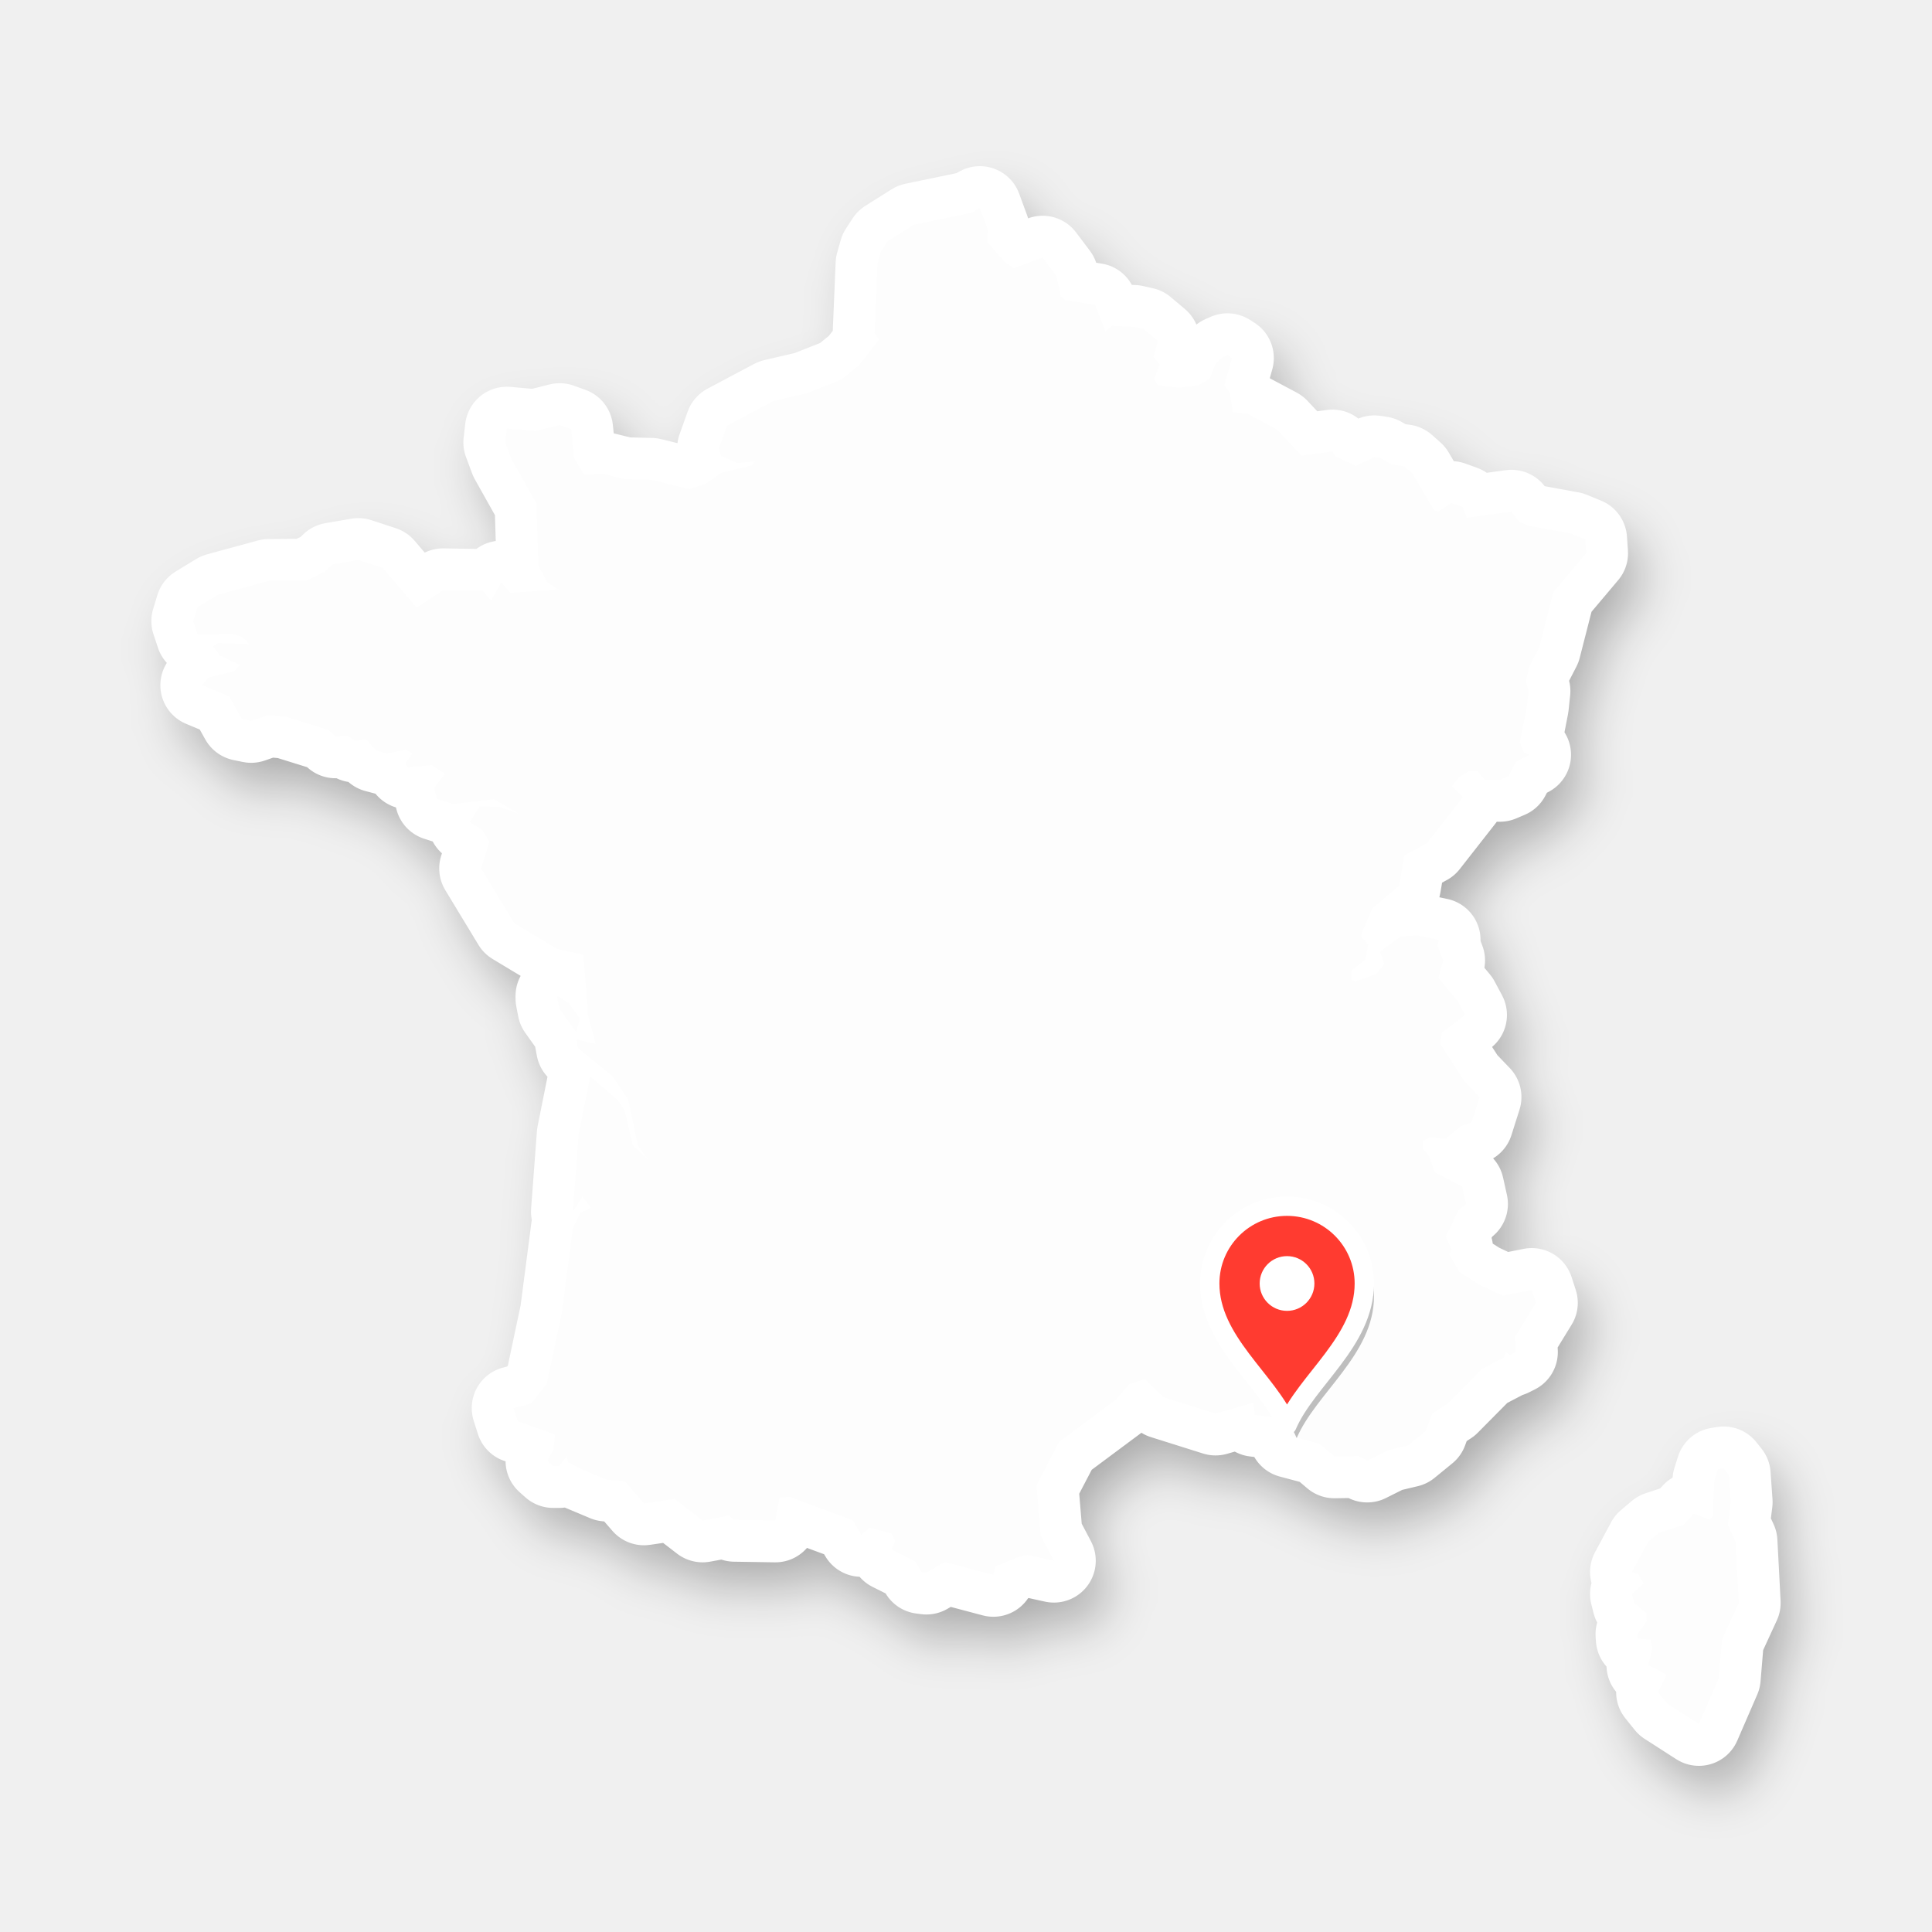
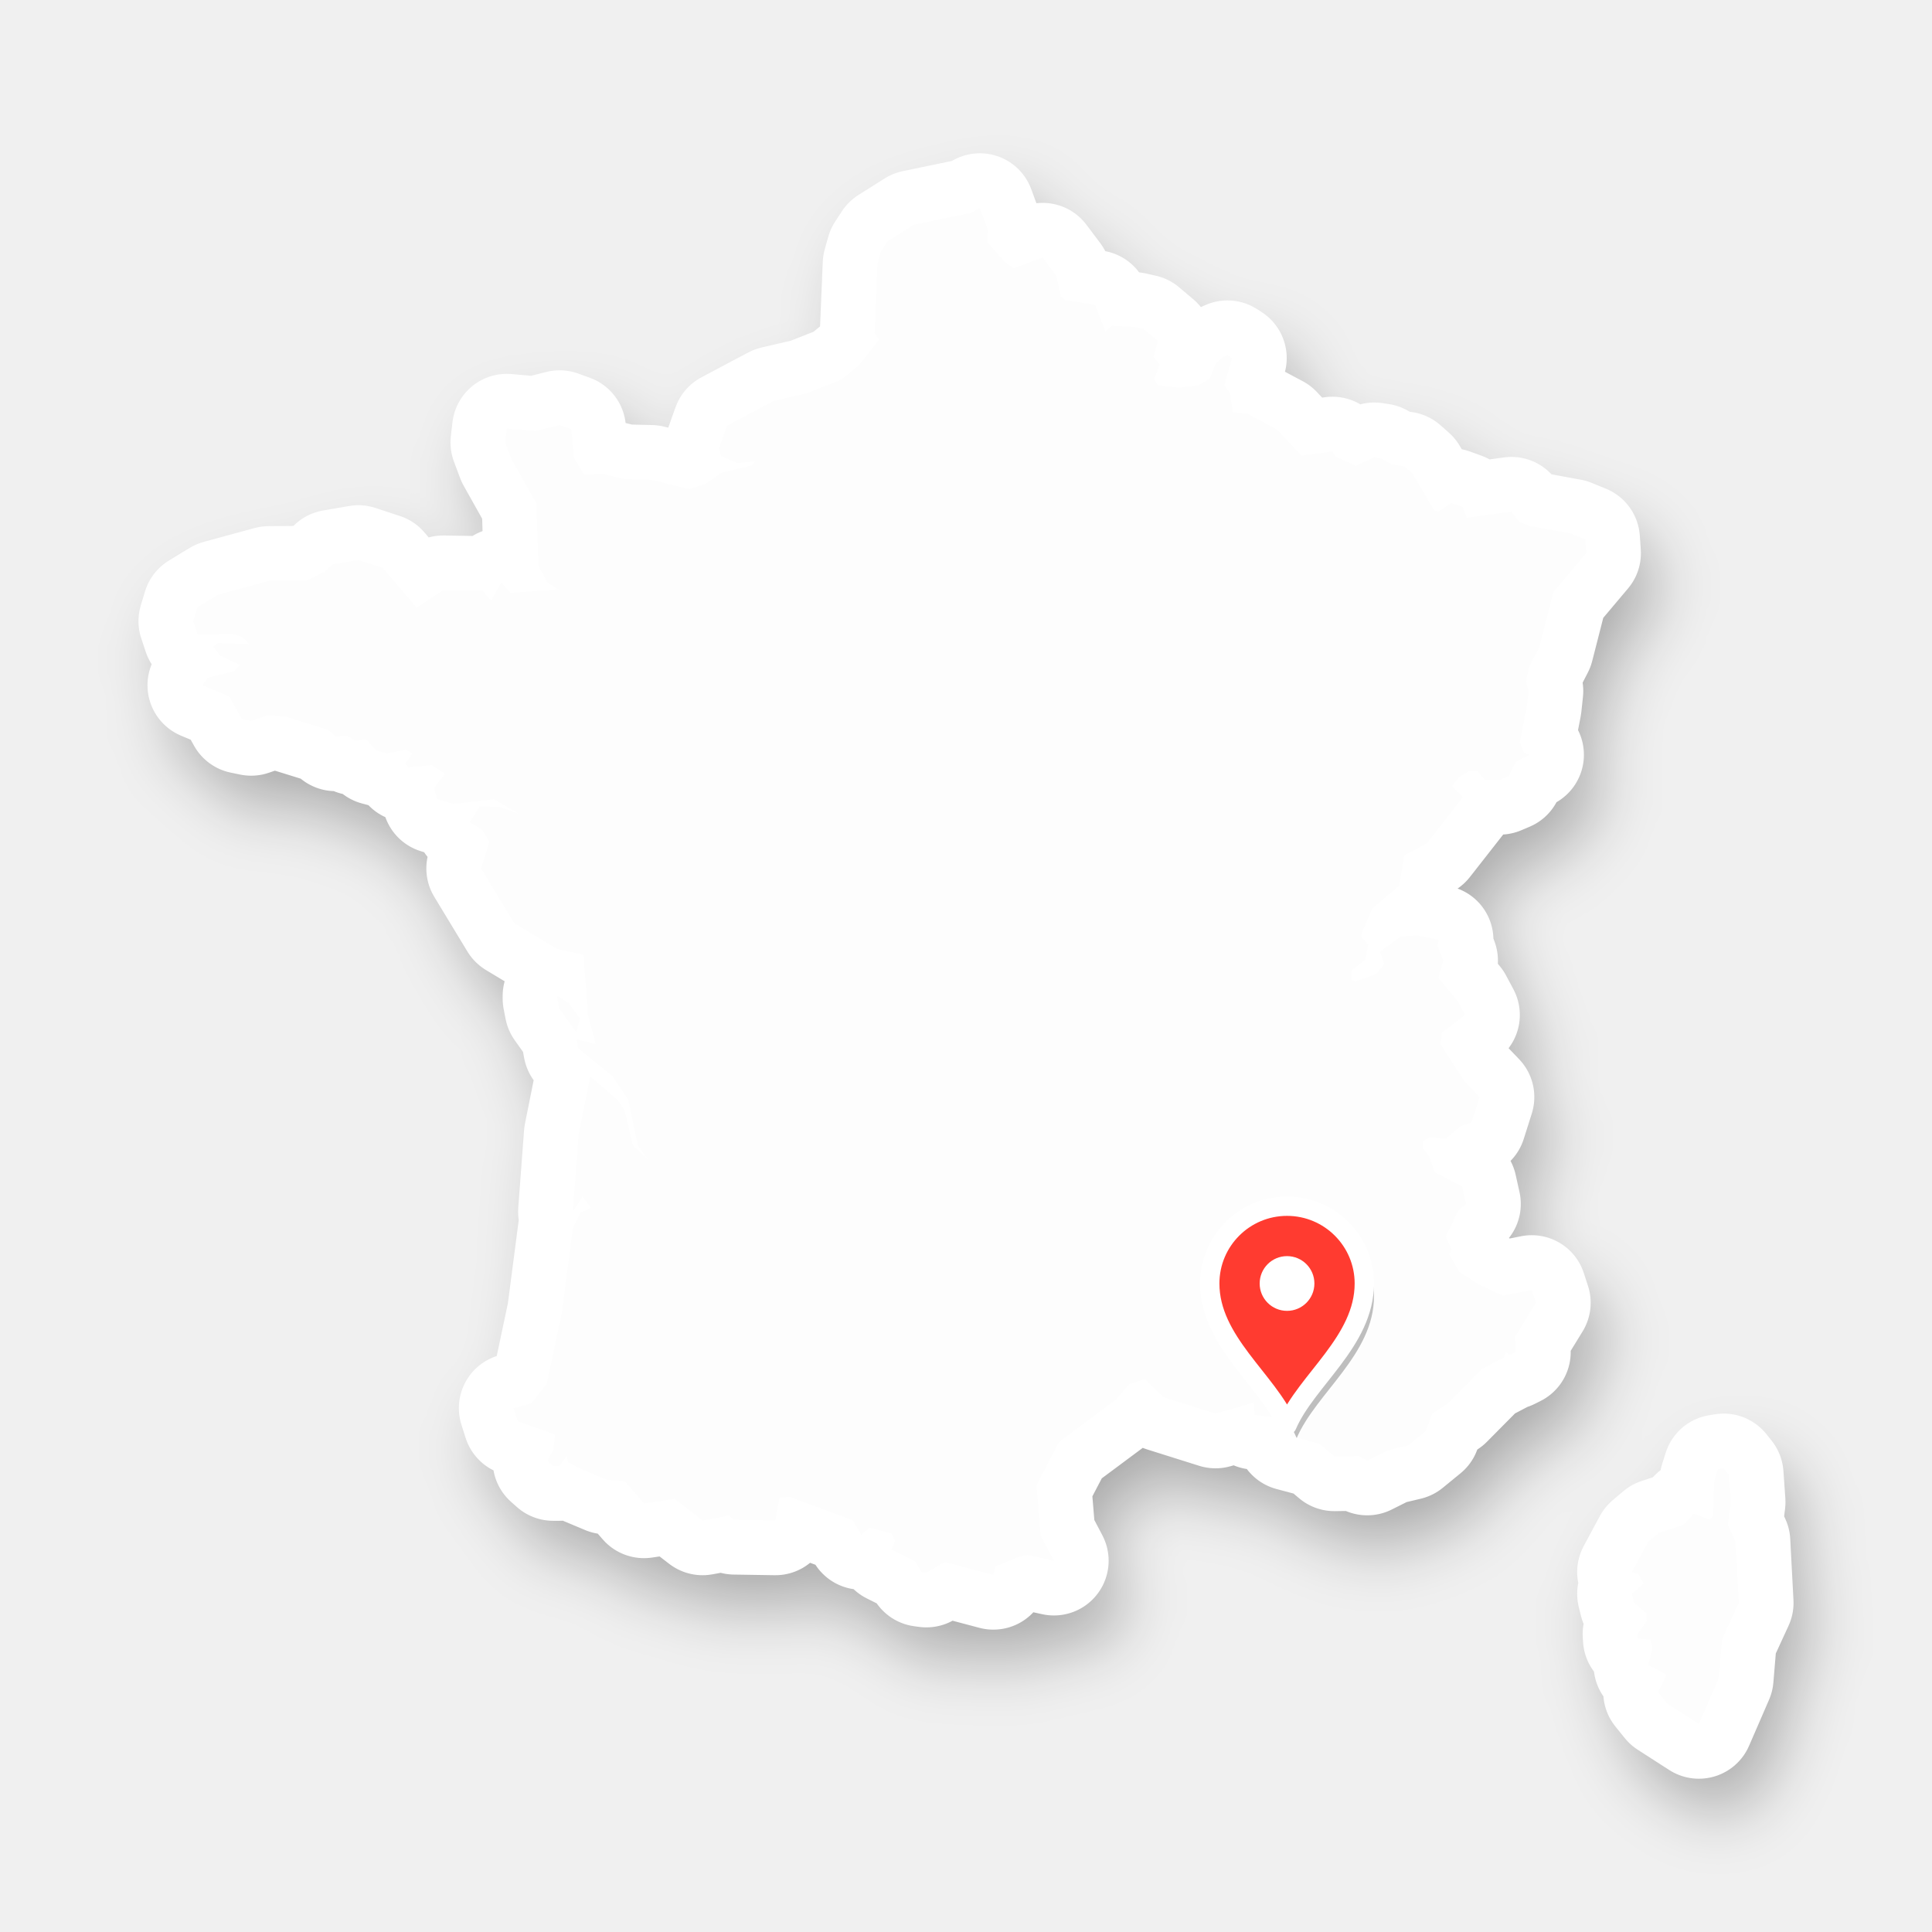
<svg xmlns="http://www.w3.org/2000/svg" width="600" height="600" viewBox="0 0 600 600">
  <defs>
    <filter id="s" x="-20%" y="-20%" width="140%" height="140%">
-       <feGaussianBlur stdDeviation="7" />
+       <feGaussianBlur stdDeviation="9" />
    </filter>
  </defs>
-   <path d="M537.5 466.5L536.6 473.6L539.0 478.8L540.0 497.8L534.8 509.1L533.8 521.1L527.6 535.4L517.8 529.1L514.9 525.5L517.6 520.1L511.9 517.1L513.2 511.9L512.6 509.2L508.6 508.9L508.5 507.5L511.4 503.5L511.3 501.0L507.5 497.8L506.8 495.0L510.4 491.8L508.9 488.9L506.8 488.2L511.8 478.9L515.1 476.1L522.9 473.5L526.0 470.1L530.9 471.9L531.9 471.0L532.4 459.8L533.5 456.3L535.3 456.0L536.9 458.0L537.5 466.5ZM474.9 234.4L470.8 236.6L468.4 241.1L465.8 242.2L461.1 242.2L458.9 239.5L456.1 239.5L453.2 241.3L450.9 244.1L454.3 247.6L443.1 261.9L436.1 265.7L434.5 275.1L426.2 282.1L423.0 289.5L422.8 290.9L424.9 293.4L424.0 298.1L419.8 301.3L419.8 304.4L421.0 304.8L427.5 302.4L429.9 299.4L428.6 295.5L435.1 290.8L440.2 290.5L446.8 291.9L446.5 293.8L448.2 298.3L446.7 303.7L452.7 310.9L455.0 315.2L447.8 320.7L447.3 324.2L454.8 335.8L459.5 340.7L457.0 348.6L453.7 349.7L449.0 353.6L443.9 353.2L441.9 354.4L442.0 356.8L443.9 359.1L445.5 364.0L454.1 368.5L455.3 373.9L453.0 375.8L449.0 383.9L450.7 387.9L450.1 389.6L453.2 395.0L459.3 398.9L466.7 402.4L475.7 400.6L477.0 404.6L470.5 415.2L470.8 419.9L469.0 420.8L467.6 420.0L467.0 421.6L460.3 425.1L449.7 435.8L444.8 439.0L442.8 444.4L437.3 448.9L431.0 450.4L424.6 453.6L421.8 452.2L414.4 452.3L409.8 448.4L400.8 446.0L397.9 440.4L389.7 439.4L389.3 435.6L377.5 439.0L361.3 433.9L355.5 428.3L350.8 429.8L346.5 434.7L328.9 447.8L321.9 461.2L323.2 476.9L327.3 484.7L319.1 482.9L316.6 483.4L309.1 486.5L308.5 489.1L293.4 485.1L287.7 488.4L286.2 488.2L284.2 484.9L276.8 481.2L278.0 478.6L276.9 476.3L270.0 474.4L267.5 476.7L264.8 472.1L245.3 464.9L242.1 465.0L240.8 472.2L228.1 472.0L226.3 470.7L218.2 472.2L209.5 465.5L200.0 466.9L194.1 460.1L188.3 459.5L180.2 456.1L176.5 454.2L176.0 452.2L173.7 455.3L171.8 455.3L170.0 453.7L171.9 449.9L172.4 445.5L160.8 441.4L159.5 437.3L164.9 435.9L169.8 429.8L174.5 407.6L177.9 381.5L180.3 376.6L183.5 375.1L180.9 371.6L177.9 376.3L179.7 352.3L183.3 334.3L191.9 341.7L194.0 344.9L196.5 355.6L201.2 360.1L198.1 355.8L195.1 341.5L190.1 334.1L179.5 325.5L179.0 322.8L185.0 324.2L182.6 315.3L181.2 296.5L173.0 294.7L159.7 286.7L149.4 269.7L152.0 261.4L149.8 257.8L145.9 255.3L149.0 250.4L155.2 250.6L161.1 252.7L153.4 248.2L140.7 249.7L135.7 248.1L134.8 244.7L138.2 240.3L134.0 237.6L126.7 238.3L125.9 237.1L128.0 234.0L126.1 232.8L120.2 234.0L116.8 233.1L113.7 229.6L110.2 230.0L108.0 228.6L104.2 228.7L102.0 226.7L88.8 222.6L83.2 222.1L78.0 223.9L75.1 223.3L71.2 216.3L62.8 212.8L64.5 210.5L72.8 208.4L74.5 206.5L68.3 203.6L66.2 200.7L67.7 199.7L77.4 200.0L75.4 197.9L72.3 196.9L61.4 197.1L60.0 192.9L61.3 188.6L67.7 184.7L83.5 180.4L95.1 180.3L100.8 177.6L103.2 175.3L111.3 173.9L118.9 176.4L129.4 188.7L137.6 183.3L149.9 183.5L152.5 186.5L155.7 180.9L158.5 184.1L173.5 183.1L170.0 180.9L167.2 175.7L166.6 156.4L158.8 142.5L156.9 137.4L157.4 133.1L166.3 133.9L173.8 132.0L177.4 133.3L178.3 142.3L181.4 147.4L187.5 147.2L194.0 148.8L202.2 149.0L214.1 151.9L219.2 150.2L224.1 146.8L233.6 144.5L234.4 143.3L229.0 143.8L223.9 141.6L223.3 139.2L225.8 132.2L240.3 124.5L250.6 122.1L261.3 117.9L266.7 113.5L273.0 105.5L271.6 103.5L272.5 82.0L273.6 78.1L275.7 74.9L283.8 69.8L301.6 66.1L304.3 64.6L306.8 71.4L306.7 75.3L312.1 81.4L314.8 83.3L323.8 80.0L328.1 85.7L329.4 92.0L330.8 93.2L340.1 94.7L343.3 102.9L345.3 101.2L352.1 101.5L355.2 102.2L359.6 105.9L358.2 110.8L360.2 113.2L358.4 117.8L359.7 119.7L366.1 120.4L372.0 119.7L375.7 117.6L377.4 113.1L379.6 111.0L381.2 110.3L382.6 111.2L380.2 119.7L381.9 121.9L382.9 128.1L387.4 128.5L396.6 133.4L404.2 141.5L413.8 140.2L414.8 141.8L421.1 144.7L426.8 142.0L428.8 142.3L432.3 144.3L436.1 144.8L438.7 147.1L445.4 158.5L446.8 158.8L450.7 156.2L454.3 157.5L455.5 160.8L469.4 158.9L471.9 162.1L474.8 163.3L487.9 165.7L492.3 167.5L492.6 171.8L482.4 183.9L478.0 201.1L474.9 207.1L473.9 211.6L474.7 214.6L474.2 219.3L472.0 230.6L473.3 233.8L474.9 234.4ZM180.1 316.3L178.9 320.5L173.7 313.2L173.1 310.1L173.1 309.3L176.6 311.5L180.1 316.3Z" transform="translate(5 9)" fill="#000" fill-opacity=".22" stroke="#000" stroke-opacity=".22" stroke-width="26" stroke-linejoin="round" filter="url(#s)" />
-   <path d="M537.5 466.5L536.6 473.6L539.0 478.8L540.0 497.8L534.8 509.1L533.8 521.1L527.6 535.4L517.8 529.1L514.9 525.5L517.6 520.1L511.9 517.1L513.2 511.9L512.6 509.2L508.6 508.9L508.5 507.5L511.4 503.5L511.3 501.0L507.5 497.8L506.8 495.0L510.4 491.8L508.9 488.9L506.8 488.2L511.8 478.9L515.1 476.1L522.9 473.5L526.0 470.1L530.9 471.9L531.9 471.0L532.4 459.8L533.5 456.3L535.3 456.0L536.9 458.0L537.5 466.5ZM474.9 234.4L470.8 236.6L468.4 241.1L465.8 242.2L461.1 242.2L458.9 239.5L456.1 239.5L453.2 241.3L450.9 244.1L454.3 247.6L443.1 261.9L436.1 265.7L434.5 275.1L426.2 282.1L423.0 289.5L422.8 290.9L424.9 293.4L424.0 298.1L419.8 301.3L419.8 304.4L421.0 304.8L427.5 302.4L429.9 299.4L428.6 295.5L435.1 290.8L440.2 290.5L446.8 291.9L446.5 293.8L448.2 298.3L446.7 303.7L452.7 310.9L455.0 315.2L447.8 320.7L447.3 324.2L454.8 335.8L459.5 340.7L457.0 348.6L453.7 349.7L449.0 353.6L443.9 353.2L441.9 354.4L442.0 356.8L443.9 359.1L445.5 364.0L454.1 368.5L455.3 373.9L453.0 375.8L449.0 383.9L450.7 387.9L450.1 389.6L453.2 395.0L459.3 398.9L466.7 402.4L475.7 400.6L477.0 404.6L470.5 415.2L470.8 419.9L469.0 420.8L467.6 420.0L467.0 421.6L460.3 425.1L449.7 435.8L444.8 439.0L442.8 444.4L437.3 448.9L431.0 450.4L424.6 453.6L421.8 452.2L414.4 452.3L409.8 448.4L400.8 446.0L397.9 440.4L389.7 439.4L389.3 435.6L377.5 439.0L361.3 433.9L355.5 428.3L350.8 429.8L346.5 434.7L328.9 447.8L321.9 461.2L323.2 476.9L327.3 484.7L319.1 482.9L316.6 483.4L309.1 486.5L308.5 489.1L293.4 485.1L287.7 488.4L286.2 488.2L284.2 484.9L276.8 481.2L278.0 478.6L276.9 476.3L270.0 474.4L267.5 476.7L264.8 472.1L245.3 464.9L242.1 465.0L240.8 472.2L228.1 472.0L226.3 470.7L218.2 472.2L209.5 465.5L200.0 466.9L194.1 460.1L188.3 459.5L180.2 456.1L176.5 454.2L176.0 452.2L173.7 455.3L171.8 455.3L170.0 453.7L171.9 449.9L172.4 445.5L160.8 441.4L159.5 437.3L164.9 435.9L169.8 429.8L174.5 407.6L177.9 381.5L180.3 376.6L183.5 375.1L180.9 371.6L177.9 376.3L179.7 352.3L183.3 334.3L191.9 341.7L194.0 344.9L196.5 355.6L201.2 360.1L198.1 355.8L195.1 341.5L190.1 334.1L179.5 325.5L179.0 322.8L185.0 324.2L182.6 315.3L181.2 296.5L173.0 294.7L159.7 286.7L149.4 269.7L152.0 261.4L149.8 257.8L145.9 255.3L149.0 250.4L155.2 250.6L161.1 252.7L153.4 248.2L140.7 249.7L135.7 248.1L134.8 244.7L138.2 240.3L134.0 237.6L126.7 238.3L125.9 237.1L128.0 234.0L126.1 232.8L120.2 234.0L116.8 233.1L113.7 229.6L110.2 230.0L108.0 228.6L104.2 228.7L102.0 226.7L88.8 222.6L83.2 222.1L78.0 223.9L75.1 223.3L71.2 216.3L62.8 212.8L64.5 210.5L72.8 208.4L74.5 206.5L68.3 203.6L66.2 200.7L67.7 199.7L77.4 200.0L75.4 197.9L72.3 196.9L61.4 197.1L60.0 192.9L61.3 188.6L67.7 184.7L83.5 180.4L95.1 180.3L100.8 177.6L103.2 175.3L111.3 173.9L118.9 176.4L129.4 188.7L137.6 183.3L149.9 183.5L152.5 186.5L155.7 180.9L158.5 184.1L173.5 183.1L170.0 180.9L167.2 175.7L166.6 156.4L158.8 142.5L156.9 137.4L157.4 133.1L166.3 133.9L173.8 132.0L177.4 133.3L178.3 142.3L181.4 147.4L187.5 147.2L194.0 148.8L202.2 149.0L214.1 151.9L219.2 150.2L224.1 146.8L233.6 144.5L234.4 143.3L229.0 143.8L223.9 141.6L223.3 139.2L225.8 132.2L240.3 124.5L250.6 122.1L261.3 117.9L266.7 113.5L273.0 105.5L271.6 103.5L272.5 82.0L273.6 78.1L275.7 74.9L283.8 69.8L301.6 66.1L304.3 64.6L306.8 71.4L306.7 75.3L312.1 81.4L314.8 83.3L323.8 80.0L328.1 85.7L329.4 92.0L330.8 93.2L340.1 94.7L343.3 102.9L345.3 101.2L352.1 101.5L355.2 102.2L359.6 105.9L358.2 110.8L360.2 113.2L358.4 117.8L359.7 119.7L366.1 120.4L372.0 119.7L375.7 117.6L377.4 113.1L379.6 111.0L381.2 110.3L382.6 111.2L380.2 119.7L381.9 121.9L382.9 128.1L387.4 128.5L396.6 133.4L404.2 141.5L413.8 140.2L414.8 141.8L421.1 144.7L426.8 142.0L428.8 142.3L432.3 144.3L436.1 144.8L438.7 147.1L445.4 158.5L446.8 158.8L450.7 156.2L454.3 157.5L455.5 160.8L469.4 158.9L471.9 162.1L474.8 163.3L487.9 165.7L492.3 167.5L492.6 171.8L482.4 183.9L478.0 201.1L474.9 207.1L473.9 211.6L474.7 214.6L474.2 219.3L472.0 230.6L473.3 233.8L474.9 234.4ZM180.1 316.3L178.9 320.5L173.7 313.2L173.1 310.1L173.1 309.3L176.6 311.5L180.1 316.3Z" fill="#fff" stroke="#fff" stroke-width="26" stroke-linejoin="round" />
+   <path d="M537.5 466.5L536.6 473.6L539.0 478.8L540.0 497.8L534.8 509.1L533.8 521.1L527.6 535.4L517.8 529.1L514.9 525.5L517.6 520.1L511.9 517.1L513.2 511.9L512.6 509.2L508.6 508.9L508.5 507.5L511.4 503.5L511.3 501.0L507.5 497.8L506.8 495.0L510.4 491.8L508.9 488.9L506.8 488.2L511.8 478.9L515.1 476.1L522.9 473.5L526.0 470.1L530.9 471.9L531.9 471.0L532.4 459.8L533.5 456.3L535.3 456.0L536.9 458.0L537.5 466.5ZM474.9 234.4L470.8 236.6L468.4 241.1L465.8 242.2L461.1 242.2L458.9 239.5L456.1 239.5L453.2 241.3L450.9 244.1L454.3 247.6L443.1 261.9L436.1 265.7L434.5 275.1L426.2 282.1L423.0 289.5L422.8 290.9L424.9 293.4L424.0 298.1L419.8 301.3L419.8 304.4L421.0 304.8L427.5 302.4L429.9 299.4L428.6 295.5L435.1 290.8L440.2 290.5L446.8 291.9L446.5 293.8L448.2 298.3L446.7 303.7L452.7 310.9L455.0 315.2L447.8 320.7L447.3 324.2L454.8 335.8L459.5 340.7L457.0 348.6L453.7 349.7L449.0 353.6L443.9 353.2L441.9 354.4L442.0 356.8L443.9 359.1L445.5 364.0L454.1 368.5L455.3 373.9L453.0 375.8L449.0 383.9L450.7 387.9L450.1 389.6L453.2 395.0L459.3 398.9L466.7 402.4L475.7 400.6L477.0 404.6L470.5 415.2L470.8 419.9L469.0 420.8L467.6 420.0L467.0 421.6L460.3 425.1L449.7 435.8L444.8 439.0L442.8 444.4L437.3 448.9L431.0 450.4L424.6 453.6L421.8 452.2L414.4 452.3L409.8 448.4L400.8 446.0L397.9 440.4L389.7 439.4L389.3 435.6L377.5 439.0L361.3 433.9L355.5 428.3L350.8 429.8L346.5 434.7L328.9 447.8L321.9 461.2L323.2 476.9L327.3 484.7L319.1 482.9L316.6 483.4L309.1 486.5L308.5 489.1L293.4 485.1L287.7 488.4L286.2 488.2L284.2 484.9L276.8 481.2L278.0 478.6L276.9 476.3L270.0 474.4L267.5 476.7L264.8 472.1L245.3 464.9L242.1 465.0L240.8 472.2L228.1 472.0L226.3 470.7L218.2 472.2L209.5 465.5L200.0 466.9L194.1 460.1L188.3 459.5L180.2 456.1L176.5 454.2L176.0 452.2L173.7 455.3L171.8 455.3L170.0 453.7L171.9 449.9L172.4 445.5L160.8 441.4L159.5 437.3L164.9 435.9L169.8 429.8L174.5 407.6L177.9 381.5L180.3 376.6L183.5 375.1L180.9 371.6L177.9 376.3L179.7 352.3L183.3 334.3L191.9 341.7L194.0 344.9L196.5 355.6L201.2 360.1L198.1 355.8L195.1 341.5L190.1 334.1L179.5 325.5L179.0 322.8L185.0 324.2L182.6 315.3L181.2 296.5L173.0 294.7L159.7 286.7L149.4 269.7L152.0 261.4L149.8 257.8L145.9 255.3L149.0 250.4L155.2 250.6L161.1 252.7L153.4 248.2L140.7 249.7L135.7 248.1L134.8 244.7L138.2 240.3L134.0 237.6L126.7 238.3L125.9 237.1L128.0 234.0L126.1 232.8L120.2 234.0L116.8 233.1L113.7 229.6L110.2 230.0L108.0 228.6L104.2 228.7L102.0 226.7L88.8 222.6L83.2 222.1L78.0 223.9L75.1 223.3L71.2 216.3L62.8 212.8L64.5 210.5L72.8 208.4L74.5 206.5L68.3 203.6L66.2 200.7L67.7 199.7L77.4 200.0L75.4 197.9L72.3 196.9L61.4 197.1L60.0 192.9L61.3 188.6L67.7 184.7L83.5 180.4L95.1 180.3L100.8 177.6L103.2 175.3L111.3 173.9L118.9 176.4L129.4 188.7L137.6 183.3L149.9 183.5L152.5 186.5L155.7 180.9L158.5 184.1L173.5 183.1L170.0 180.9L167.2 175.7L166.6 156.4L158.8 142.5L156.9 137.4L157.4 133.1L166.3 133.9L173.8 132.0L177.4 133.3L178.3 142.3L181.4 147.4L187.5 147.2L194.0 148.8L202.2 149.0L214.1 151.9L219.2 150.2L224.1 146.8L233.6 144.5L234.4 143.3L229.0 143.8L223.9 141.6L223.3 139.2L225.8 132.2L240.3 124.5L250.6 122.1L261.3 117.9L266.7 113.5L273.0 105.5L271.6 103.5L272.5 82.0L273.6 78.1L275.7 74.9L283.8 69.8L301.6 66.1L304.3 64.6L306.8 71.4L306.7 75.3L312.1 81.4L314.8 83.3L323.8 80.0L328.1 85.7L329.4 92.0L330.8 93.2L340.1 94.7L343.3 102.9L345.3 101.2L352.1 101.5L355.2 102.2L359.6 105.9L358.2 110.8L360.2 113.2L358.4 117.8L359.7 119.7L366.1 120.4L372.0 119.7L375.7 117.6L377.4 113.1L379.6 111.0L381.2 110.3L382.6 111.2L380.2 119.7L381.9 121.9L382.9 128.1L387.4 128.5L396.6 133.4L404.2 141.5L413.8 140.2L414.8 141.8L421.1 144.7L426.8 142.0L428.8 142.3L432.3 144.3L436.1 144.8L438.7 147.1L445.4 158.5L446.8 158.8L450.7 156.2L454.3 157.5L455.5 160.8L469.4 158.9L471.9 162.1L474.8 163.3L487.9 165.7L492.3 167.5L492.6 171.8L482.4 183.9L478.0 201.1L474.9 207.1L473.9 211.6L474.7 214.6L474.2 219.3L472.0 230.6L473.3 233.8L474.9 234.4ZM180.1 316.3L178.9 320.5L173.7 313.2L173.1 310.1L173.1 309.3L176.6 311.5L180.1 316.3Z" transform="translate(6 12)" fill="#000" fill-opacity=".22" stroke="#000" stroke-opacity=".22" stroke-width="34" stroke-linejoin="round" filter="url(#s)" />
+   <path d="M537.5 466.5L536.6 473.6L539.0 478.8L540.0 497.8L534.8 509.1L533.8 521.1L527.6 535.4L517.8 529.1L514.9 525.5L517.6 520.1L511.9 517.1L513.2 511.9L512.6 509.2L508.6 508.9L508.5 507.5L511.4 503.5L511.3 501.0L507.5 497.8L506.8 495.0L510.4 491.8L508.9 488.9L506.8 488.2L511.8 478.9L515.1 476.1L522.9 473.5L526.0 470.1L530.9 471.9L531.9 471.0L532.4 459.8L533.5 456.3L535.3 456.0L536.9 458.0L537.5 466.5ZM474.9 234.4L470.8 236.6L468.4 241.1L465.8 242.2L461.1 242.2L458.9 239.5L456.1 239.5L453.2 241.3L450.9 244.1L454.3 247.6L443.1 261.9L436.1 265.7L434.5 275.1L426.2 282.1L423.0 289.5L422.8 290.9L424.9 293.4L424.0 298.1L419.8 301.3L419.8 304.4L421.0 304.8L427.5 302.4L429.9 299.4L428.6 295.5L435.1 290.8L440.2 290.5L446.8 291.9L446.5 293.8L448.2 298.3L446.7 303.7L452.7 310.9L455.0 315.2L447.8 320.7L447.3 324.2L454.8 335.8L459.5 340.7L457.0 348.6L453.7 349.7L449.0 353.6L443.9 353.2L441.9 354.4L442.0 356.8L443.9 359.1L445.5 364.0L454.1 368.5L455.3 373.9L453.0 375.8L449.0 383.9L450.7 387.9L450.1 389.6L453.2 395.0L459.3 398.9L466.7 402.4L475.7 400.6L477.0 404.6L470.5 415.2L470.8 419.9L469.0 420.8L467.6 420.0L467.0 421.6L460.3 425.1L449.7 435.8L444.8 439.0L442.8 444.4L437.3 448.9L431.0 450.4L424.6 453.6L421.8 452.2L414.4 452.3L409.8 448.4L400.8 446.0L397.9 440.4L389.7 439.4L389.3 435.6L377.5 439.0L361.3 433.9L355.5 428.3L350.8 429.8L346.5 434.7L328.9 447.8L321.9 461.2L323.2 476.9L327.3 484.7L319.1 482.9L316.6 483.4L309.1 486.5L308.5 489.1L293.4 485.1L287.7 488.4L286.2 488.2L284.2 484.9L276.8 481.2L278.0 478.6L276.9 476.3L270.0 474.4L267.5 476.7L264.8 472.1L245.3 464.9L242.1 465.0L240.8 472.2L228.1 472.0L226.3 470.7L218.2 472.2L209.5 465.5L200.0 466.9L194.1 460.1L188.3 459.5L180.2 456.1L176.5 454.2L176.0 452.2L173.7 455.3L171.8 455.3L170.0 453.7L171.9 449.9L172.4 445.5L160.8 441.4L159.5 437.3L164.9 435.9L169.8 429.8L174.5 407.6L177.9 381.5L180.3 376.6L183.5 375.1L180.9 371.6L177.9 376.3L179.7 352.3L183.3 334.3L191.9 341.7L194.0 344.9L196.5 355.6L201.2 360.1L198.1 355.8L195.1 341.5L190.1 334.1L179.5 325.5L179.0 322.8L185.0 324.2L182.6 315.3L181.2 296.5L173.0 294.7L159.7 286.7L149.4 269.7L152.0 261.4L149.8 257.8L145.9 255.3L149.0 250.4L155.2 250.6L161.1 252.7L153.4 248.2L140.7 249.7L135.7 248.1L134.8 244.7L138.2 240.3L134.0 237.6L126.7 238.3L125.9 237.1L128.0 234.0L126.1 232.8L120.2 234.0L116.8 233.1L113.7 229.6L110.2 230.0L108.0 228.6L104.2 228.7L102.0 226.7L88.8 222.6L83.2 222.1L78.0 223.9L75.1 223.3L71.2 216.3L62.8 212.8L64.5 210.5L72.8 208.4L74.5 206.5L68.3 203.6L66.2 200.7L67.7 199.7L77.4 200.0L75.4 197.9L72.3 196.9L61.4 197.1L60.0 192.9L61.3 188.6L67.7 184.7L83.5 180.4L95.1 180.3L100.8 177.6L103.2 175.3L111.3 173.9L118.9 176.4L129.4 188.7L137.6 183.3L149.9 183.5L152.5 186.5L155.7 180.9L158.5 184.1L173.5 183.1L170.0 180.9L167.2 175.7L166.6 156.4L158.8 142.5L156.9 137.4L157.4 133.1L166.3 133.9L173.8 132.0L177.4 133.3L178.3 142.3L181.4 147.4L187.5 147.2L194.0 148.8L202.2 149.0L214.1 151.9L219.2 150.2L224.1 146.8L233.6 144.5L234.4 143.3L229.0 143.8L223.9 141.6L223.3 139.2L225.8 132.2L240.3 124.5L250.6 122.1L261.3 117.9L266.7 113.5L273.0 105.5L271.6 103.5L272.5 82.0L273.6 78.1L275.7 74.9L283.8 69.8L301.6 66.1L304.3 64.6L306.8 71.4L306.7 75.3L312.1 81.4L314.8 83.3L323.8 80.0L328.1 85.7L329.4 92.0L330.8 93.2L340.1 94.7L343.3 102.9L345.3 101.2L352.1 101.5L355.2 102.2L359.6 105.9L358.2 110.8L360.2 113.2L358.4 117.8L359.7 119.7L366.1 120.4L372.0 119.7L375.7 117.6L377.4 113.1L379.6 111.0L381.2 110.3L382.6 111.2L380.2 119.7L381.9 121.9L382.9 128.1L387.4 128.5L396.6 133.4L404.2 141.5L413.8 140.2L414.8 141.8L421.1 144.7L426.8 142.0L428.8 142.3L432.3 144.3L436.1 144.8L438.7 147.1L445.4 158.5L446.8 158.8L450.7 156.2L454.3 157.5L455.5 160.8L469.4 158.9L471.9 162.1L474.8 163.3L487.9 165.7L492.3 167.5L492.6 171.8L482.4 183.9L478.0 201.1L474.9 207.1L473.9 211.6L474.7 214.6L474.2 219.3L472.0 230.6L473.3 233.8L474.9 234.4ZM180.1 316.3L178.9 320.5L173.7 313.2L173.1 310.1L173.1 309.3L176.6 311.5L180.1 316.3Z" fill="#fff" stroke="#fff" stroke-width="34" stroke-linejoin="round" />
  <path d="M537.5 466.5L536.6 473.6L539.0 478.8L540.0 497.8L534.8 509.1L533.8 521.1L527.6 535.4L517.8 529.1L514.9 525.5L517.6 520.1L511.9 517.1L513.2 511.9L512.6 509.2L508.6 508.9L508.5 507.5L511.4 503.5L511.3 501.0L507.5 497.8L506.8 495.0L510.4 491.8L508.9 488.9L506.8 488.2L511.8 478.9L515.1 476.1L522.9 473.5L526.0 470.1L530.9 471.9L531.9 471.0L532.4 459.8L533.5 456.3L535.3 456.0L536.9 458.0L537.5 466.5ZM474.9 234.4L470.8 236.6L468.4 241.1L465.8 242.2L461.1 242.2L458.9 239.5L456.1 239.5L453.2 241.3L450.9 244.1L454.3 247.6L443.1 261.9L436.1 265.7L434.5 275.1L426.2 282.1L423.0 289.5L422.8 290.9L424.9 293.4L424.0 298.1L419.8 301.3L419.8 304.4L421.0 304.8L427.5 302.4L429.9 299.4L428.6 295.5L435.1 290.8L440.2 290.5L446.8 291.9L446.5 293.8L448.2 298.3L446.7 303.7L452.7 310.9L455.0 315.2L447.8 320.7L447.3 324.2L454.8 335.8L459.5 340.7L457.0 348.6L453.7 349.7L449.0 353.6L443.9 353.2L441.9 354.4L442.0 356.8L443.9 359.1L445.5 364.0L454.1 368.5L455.3 373.9L453.0 375.8L449.0 383.9L450.7 387.9L450.1 389.6L453.2 395.0L459.3 398.9L466.7 402.4L475.7 400.6L477.0 404.6L470.5 415.2L470.8 419.9L469.0 420.8L467.6 420.0L467.0 421.6L460.3 425.1L449.7 435.8L444.8 439.0L442.8 444.4L437.3 448.9L431.0 450.4L424.6 453.6L421.8 452.2L414.4 452.3L409.8 448.4L400.8 446.0L397.9 440.4L389.7 439.4L389.3 435.6L377.5 439.0L361.3 433.9L355.5 428.3L350.8 429.8L346.5 434.7L328.9 447.8L321.9 461.2L323.2 476.9L327.3 484.7L319.1 482.9L316.6 483.4L309.1 486.5L308.5 489.1L293.4 485.1L287.7 488.4L286.2 488.2L284.2 484.9L276.8 481.2L278.0 478.6L276.9 476.3L270.0 474.4L267.5 476.7L264.8 472.1L245.3 464.9L242.1 465.0L240.8 472.2L228.1 472.0L226.3 470.7L218.2 472.2L209.5 465.5L200.0 466.9L194.1 460.1L188.3 459.5L180.2 456.1L176.5 454.2L176.0 452.2L173.7 455.3L171.8 455.3L170.0 453.7L171.9 449.9L172.4 445.5L160.8 441.4L159.5 437.3L164.9 435.9L169.8 429.8L174.5 407.6L177.9 381.5L180.3 376.6L183.5 375.1L180.9 371.6L177.9 376.3L179.7 352.3L183.3 334.3L191.9 341.7L194.0 344.9L196.5 355.6L201.2 360.1L198.1 355.8L195.1 341.5L190.1 334.1L179.5 325.5L179.0 322.8L185.0 324.2L182.6 315.3L181.2 296.5L173.0 294.7L159.7 286.7L149.4 269.7L152.0 261.4L149.8 257.8L145.9 255.3L149.0 250.4L155.2 250.6L161.1 252.7L153.4 248.2L140.7 249.7L135.7 248.1L134.8 244.7L138.2 240.3L134.0 237.6L126.7 238.3L125.9 237.1L128.0 234.0L126.1 232.8L120.2 234.0L116.8 233.1L113.7 229.6L110.2 230.0L108.0 228.6L104.2 228.7L102.0 226.7L88.8 222.6L83.2 222.1L78.0 223.9L75.1 223.3L71.2 216.3L62.8 212.8L64.5 210.5L72.8 208.4L74.5 206.5L68.3 203.6L66.2 200.7L67.7 199.7L77.4 200.0L75.4 197.9L72.3 196.9L61.4 197.1L60.0 192.9L61.3 188.6L67.7 184.7L83.5 180.4L95.1 180.3L100.8 177.6L103.2 175.3L111.3 173.9L118.9 176.4L129.4 188.7L137.6 183.3L149.9 183.5L152.5 186.5L155.7 180.9L158.5 184.1L173.5 183.1L170.0 180.9L167.2 175.7L166.6 156.4L158.8 142.5L156.9 137.4L157.4 133.1L166.3 133.9L173.8 132.0L177.4 133.3L178.3 142.3L181.4 147.4L187.5 147.2L194.0 148.8L202.2 149.0L214.1 151.9L219.2 150.2L224.1 146.8L233.6 144.5L234.4 143.3L229.0 143.8L223.9 141.6L223.3 139.2L225.8 132.2L240.3 124.5L250.6 122.1L261.3 117.9L266.7 113.5L273.0 105.5L271.6 103.5L272.5 82.0L273.6 78.1L275.7 74.9L283.8 69.8L301.6 66.1L304.3 64.6L306.8 71.4L306.7 75.3L312.1 81.4L314.8 83.3L323.8 80.0L328.1 85.7L329.4 92.0L330.8 93.2L340.1 94.7L343.3 102.9L345.3 101.2L352.1 101.5L355.2 102.2L359.6 105.9L358.2 110.8L360.2 113.2L358.4 117.8L359.7 119.7L366.1 120.4L372.0 119.7L375.7 117.6L377.4 113.1L379.6 111.0L381.2 110.3L382.6 111.2L380.2 119.7L381.9 121.9L382.9 128.1L387.4 128.5L396.6 133.4L404.2 141.5L413.8 140.2L414.8 141.8L421.1 144.7L426.8 142.0L428.8 142.3L432.3 144.3L436.1 144.8L438.7 147.1L445.4 158.5L446.8 158.8L450.7 156.2L454.3 157.5L455.5 160.8L469.4 158.9L471.9 162.1L474.8 163.3L487.9 165.7L492.3 167.5L492.6 171.8L482.4 183.9L478.0 201.1L474.9 207.1L473.9 211.6L474.7 214.6L474.2 219.3L472.0 230.6L473.3 233.8L474.9 234.4ZM180.1 316.3L178.9 320.5L173.7 313.2L173.1 310.1L173.1 309.3L176.6 311.5L180.1 316.3Z" fill="#fdfdfd" />
  <g transform="translate(399.7 442.6)">
    <path d="M0 0C-6-14-24-26-24-44A24 24 0 0 1 24-44C24-26 6-14 0 0Z" fill="#000" fill-opacity=".25" transform="translate(3 4)" />
    <path d="M0 0C-6-14-24-26-24-44A24 24 0 0 1 24-44C24-26 6-14 0 0Z" fill="#ff3b30" stroke="#fff" stroke-width="6" stroke-linejoin="round" />
    <circle cy="-44" r="8.5" fill="#fff" />
  </g>
</svg>
